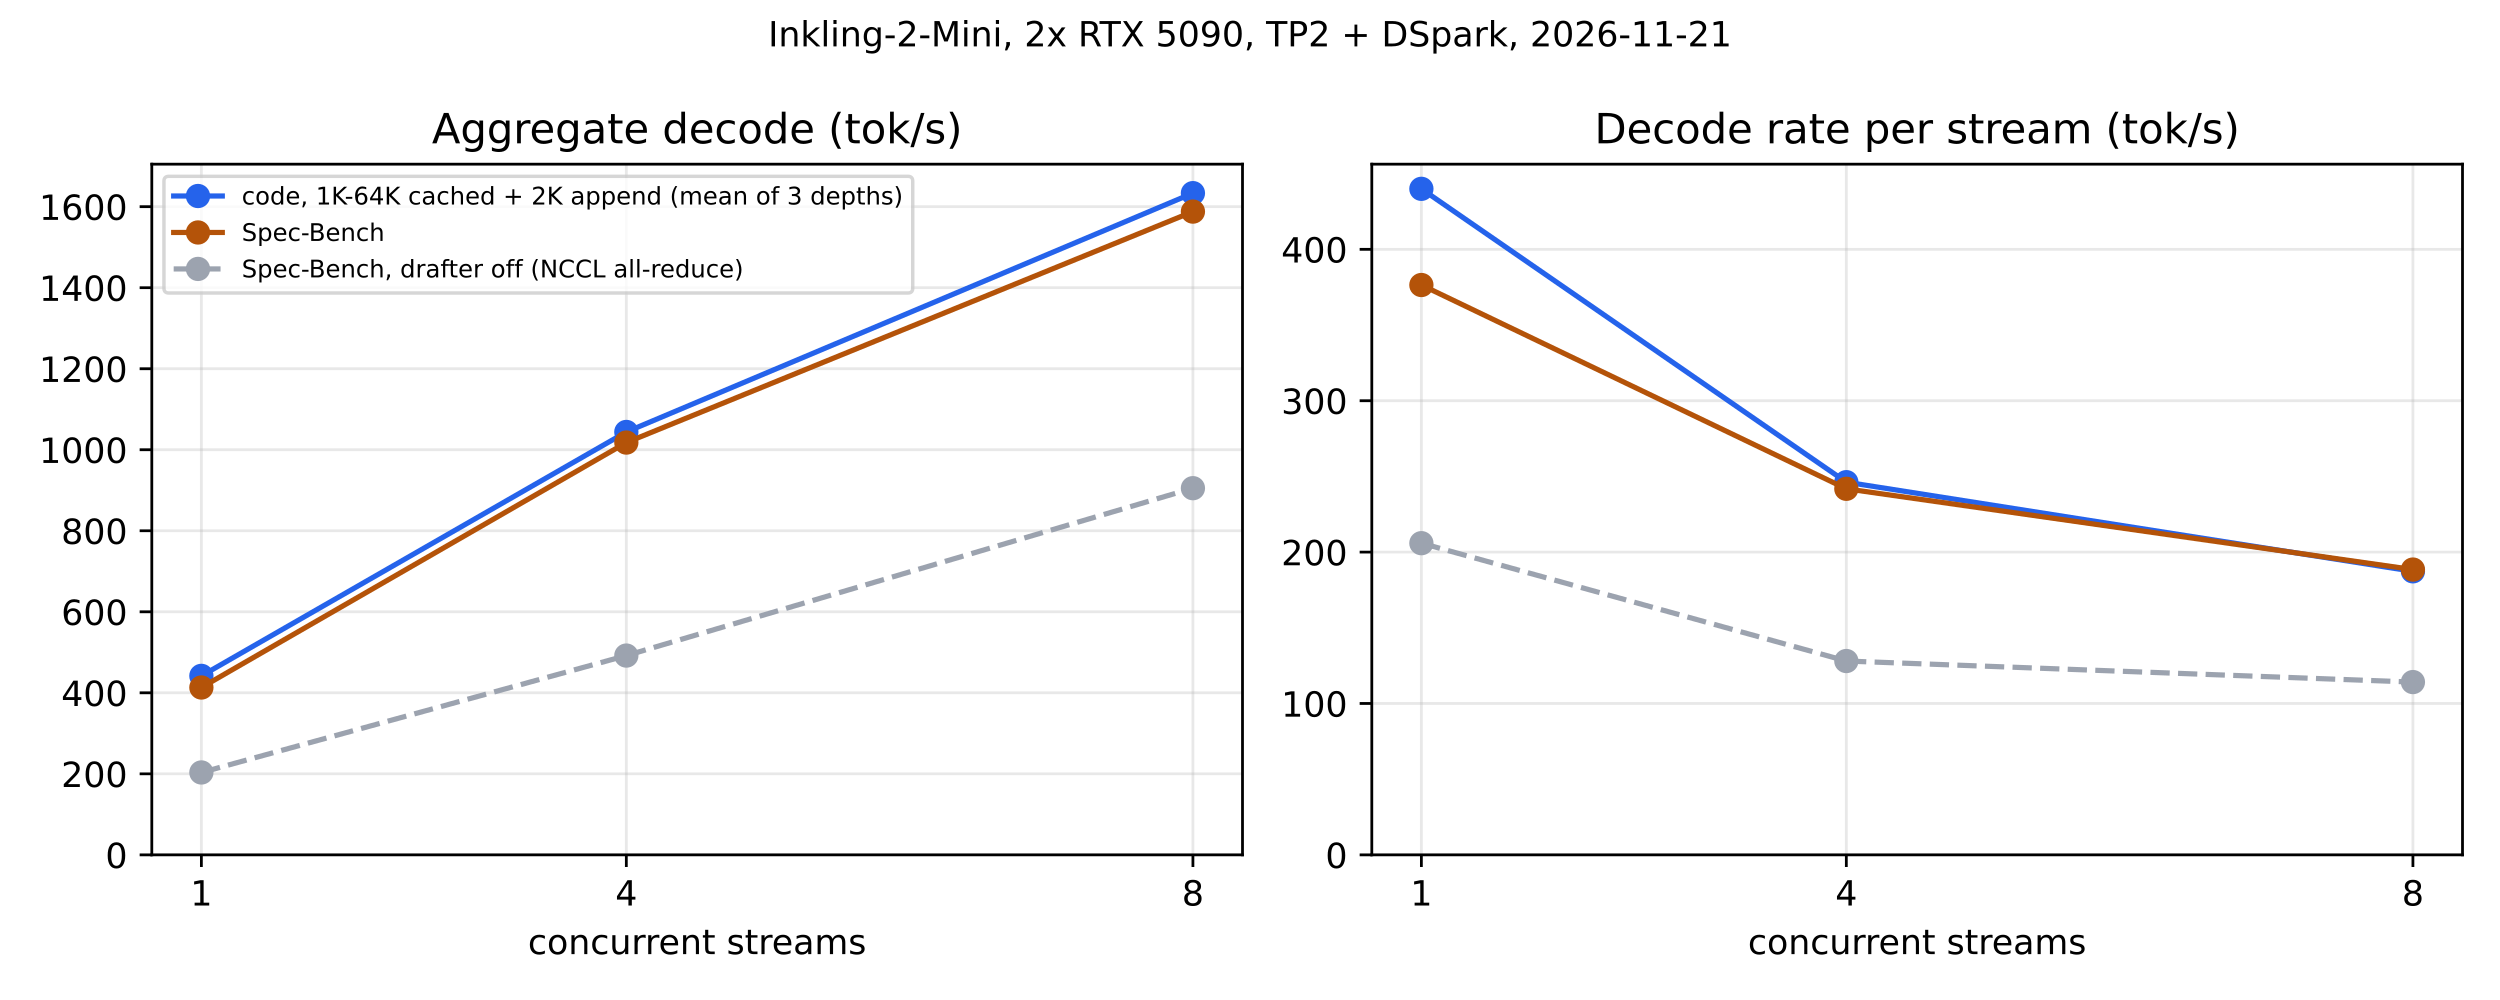
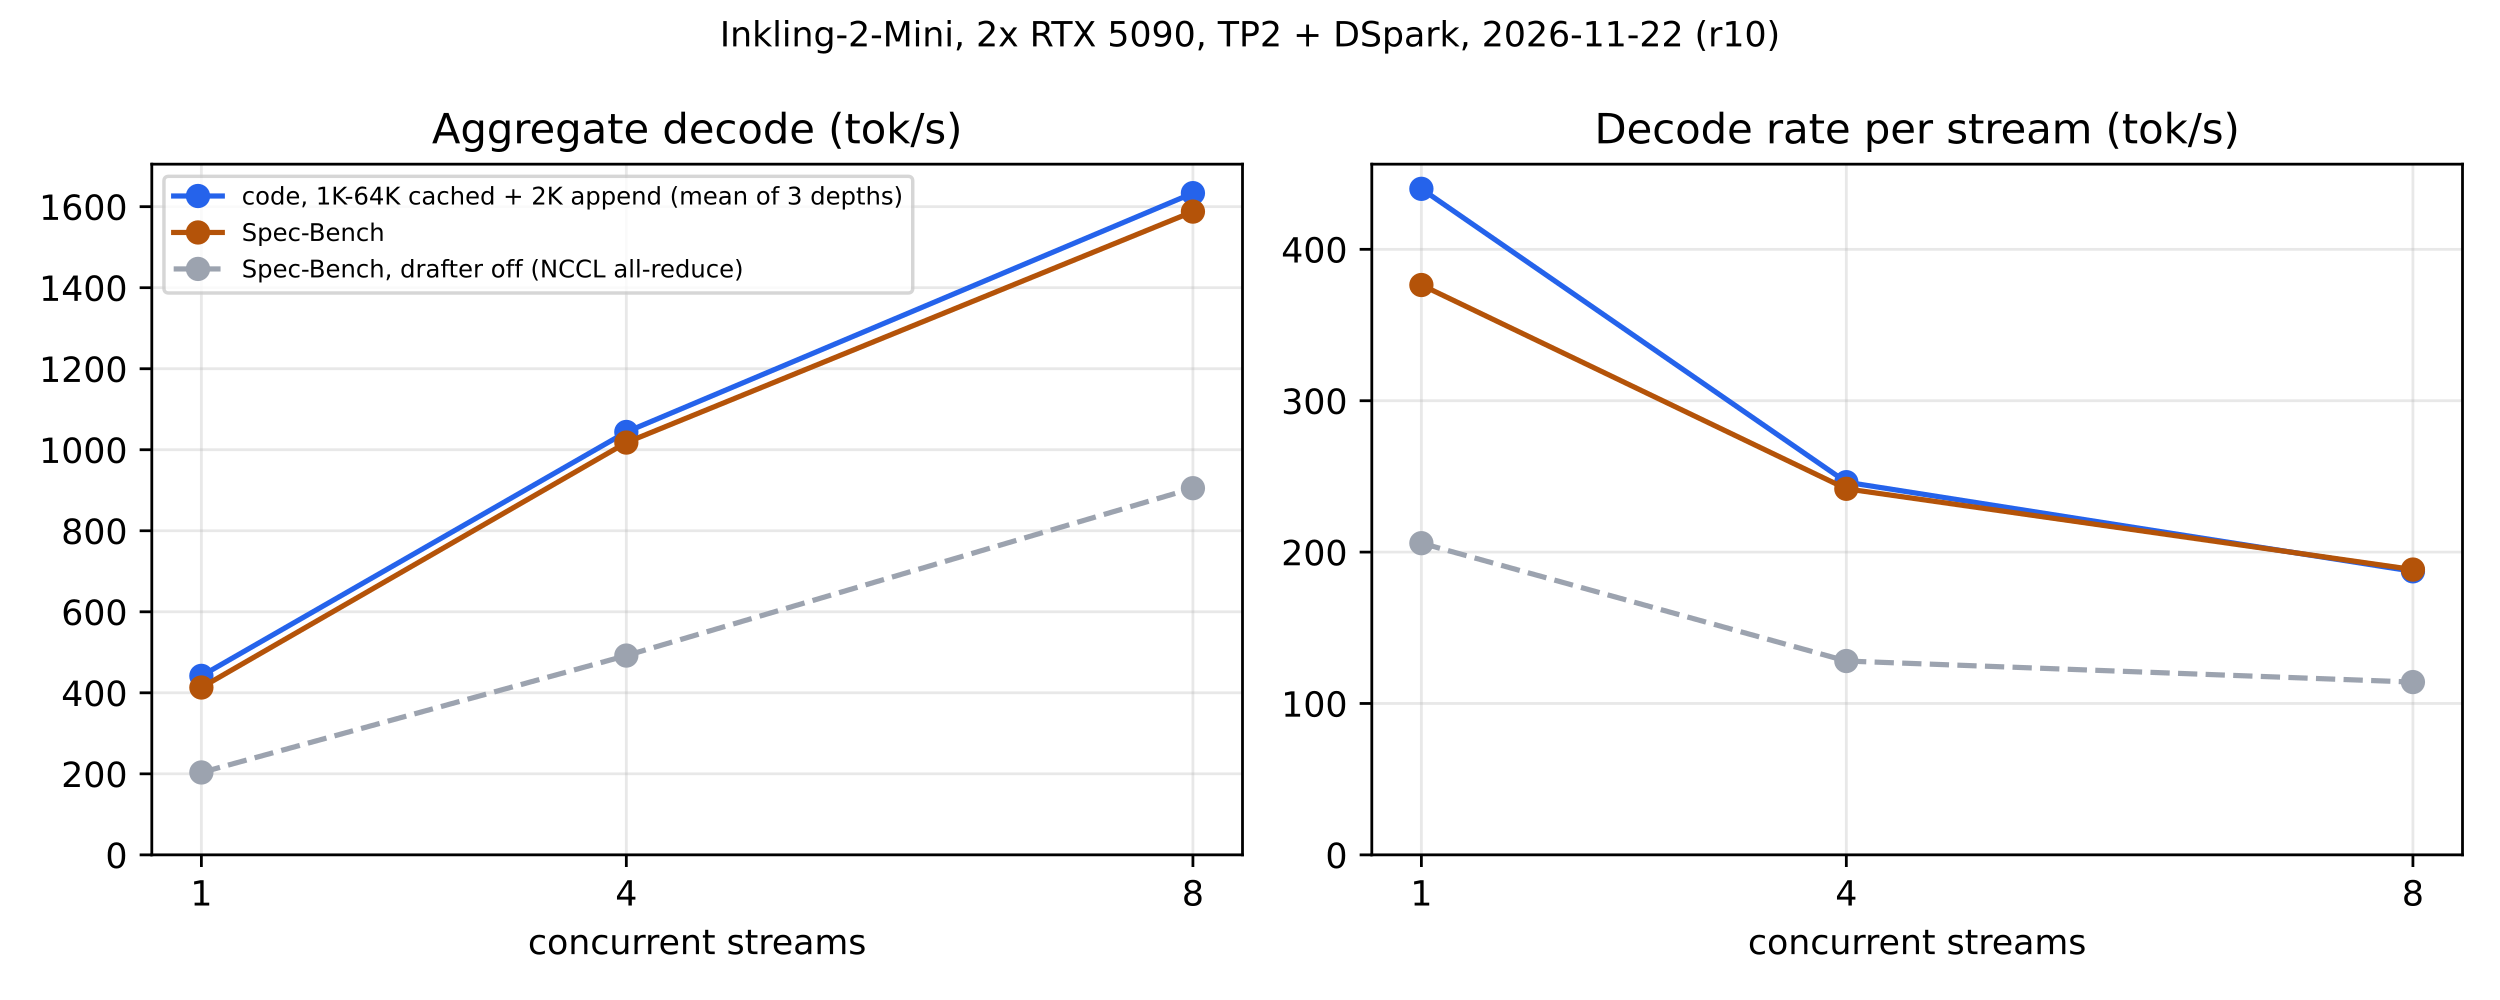
<svg xmlns="http://www.w3.org/2000/svg" xmlns:xlink="http://www.w3.org/1999/xlink" width="720pt" height="288pt" viewBox="0 0 720 288" version="1.1">
  <defs>
    <style type="text/css">*{stroke-linejoin: round; stroke-linecap: butt}</style>
  </defs>
  <g id="figure_1">
    <g id="patch_1">
      <path d="M 0 288  L 720 288  L 720 0  L 0 0  z " style="fill: #ffffff" />
    </g>
    <g id="axes_1">
      <g id="patch_2">
        <path d="M 43.72 246.2  L 357.84 246.2  L 357.84 47.282  L 43.72 47.282  z " style="fill: #ffffff" />
      </g>
      <g id="matplotlib.axis_1">
        <g id="xtick_1">
          <g id="line2d_1">
            <path d="M 57.998 246.2  L 57.998 47.282  " clip-path="url(#pc750942240)" style="fill: none; stroke: #b0b0b0; stroke-opacity: 0.3; stroke-width: 0.8; stroke-linecap: square" />
          </g>
          <g id="line2d_2">
            <defs>
              <path id="m8ae84a6c62" d="M 0 0  L 0 3.5  " style="stroke: #000000; stroke-width: 0.8" />
            </defs>
            <g>
              <use xlink:href="#m8ae84a6c62" x="57.998" y="246.2" style="stroke: #000000; stroke-width: 0.8" />
            </g>
          </g>
          <g id="text_1">
            <text style="font-size: 10px; font-family: 'DejaVu Sans', 'Bitstream Vera Sans', 'Computer Modern Sans Serif', 'Lucida Grande', 'Verdana', 'Geneva', 'Lucid', 'Arial', 'Helvetica', 'Avant Garde', sans-serif; text-anchor: middle" x="57.998" y="260.798" transform="rotate(-0 57.99818 260.7977)">1</text>
          </g>
        </g>
        <g id="xtick_2">
          <g id="line2d_3">
            <path d="M 180.383 246.2  L 180.383 47.282  " clip-path="url(#pc750942240)" style="fill: none; stroke: #b0b0b0; stroke-opacity: 0.3; stroke-width: 0.8; stroke-linecap: square" />
          </g>
          <g id="line2d_4">
            <g>
              <use xlink:href="#m8ae84a6c62" x="180.383" y="246.2" style="stroke: #000000; stroke-width: 0.8" />
            </g>
          </g>
          <g id="text_2">
            <text style="font-size: 10px; font-family: 'DejaVu Sans', 'Bitstream Vera Sans', 'Computer Modern Sans Serif', 'Lucida Grande', 'Verdana', 'Geneva', 'Lucid', 'Arial', 'Helvetica', 'Avant Garde', sans-serif; text-anchor: middle" x="180.383" y="260.798" transform="rotate(-0 180.3826 260.7977)">4</text>
          </g>
        </g>
        <g id="xtick_3">
          <g id="line2d_5">
            <path d="M 343.562 246.2  L 343.562 47.282  " clip-path="url(#pc750942240)" style="fill: none; stroke: #b0b0b0; stroke-opacity: 0.3; stroke-width: 0.8; stroke-linecap: square" />
          </g>
          <g id="line2d_6">
            <g>
              <use xlink:href="#m8ae84a6c62" x="343.562" y="246.2" style="stroke: #000000; stroke-width: 0.8" />
            </g>
          </g>
          <g id="text_3">
            <text style="font-size: 10px; font-family: 'DejaVu Sans', 'Bitstream Vera Sans', 'Computer Modern Sans Serif', 'Lucida Grande', 'Verdana', 'Geneva', 'Lucid', 'Arial', 'Helvetica', 'Avant Garde', sans-serif; text-anchor: middle" x="343.562" y="260.798" transform="rotate(-0 343.5618 260.7977)">8</text>
          </g>
        </g>
        <g id="text_4">
          <text style="font-size: 10px; font-family: 'DejaVu Sans', 'Bitstream Vera Sans', 'Computer Modern Sans Serif', 'Lucida Grande', 'Verdana', 'Geneva', 'Lucid', 'Arial', 'Helvetica', 'Avant Garde', sans-serif; text-anchor: middle" x="200.78" y="274.798" transform="rotate(-0 200.78 274.7977)">concurrent streams</text>
        </g>
      </g>
      <g id="matplotlib.axis_2">
        <g id="ytick_1">
          <g id="line2d_7">
            <path d="M 43.72 246.2  L 357.84 246.2  " clip-path="url(#pc750942240)" style="fill: none; stroke: #b0b0b0; stroke-opacity: 0.3; stroke-width: 0.8; stroke-linecap: square" />
          </g>
          <g id="line2d_8">
            <defs>
              <path id="m08a8c9f568" d="M 0 0  L -3.5 0  " style="stroke: #000000; stroke-width: 0.8" />
            </defs>
            <g>
              <use xlink:href="#m08a8c9f568" x="43.72" y="246.2" style="stroke: #000000; stroke-width: 0.8" />
            </g>
          </g>
          <g id="text_5">
            <text style="font-size: 10px; font-family: 'DejaVu Sans', 'Bitstream Vera Sans', 'Computer Modern Sans Serif', 'Lucida Grande', 'Verdana', 'Geneva', 'Lucid', 'Arial', 'Helvetica', 'Avant Garde', sans-serif; text-anchor: end" x="36.72" y="249.999" transform="rotate(-0 36.72 249.9988)">0</text>
          </g>
        </g>
        <g id="ytick_2">
          <g id="line2d_9">
            <path d="M 43.72 222.865  L 357.84 222.865  " clip-path="url(#pc750942240)" style="fill: none; stroke: #b0b0b0; stroke-opacity: 0.3; stroke-width: 0.8; stroke-linecap: square" />
          </g>
          <g id="line2d_10">
            <g>
              <use xlink:href="#m08a8c9f568" x="43.72" y="222.865" style="stroke: #000000; stroke-width: 0.8" />
            </g>
          </g>
          <g id="text_6">
            <text style="font-size: 10px; font-family: 'DejaVu Sans', 'Bitstream Vera Sans', 'Computer Modern Sans Serif', 'Lucida Grande', 'Verdana', 'Geneva', 'Lucid', 'Arial', 'Helvetica', 'Avant Garde', sans-serif; text-anchor: end" x="36.72" y="226.664" transform="rotate(-0 36.72 226.664)">200</text>
          </g>
        </g>
        <g id="ytick_3">
          <g id="line2d_11">
            <path d="M 43.72 199.53  L 357.84 199.53  " clip-path="url(#pc750942240)" style="fill: none; stroke: #b0b0b0; stroke-opacity: 0.3; stroke-width: 0.8; stroke-linecap: square" />
          </g>
          <g id="line2d_12">
            <g>
              <use xlink:href="#m08a8c9f568" x="43.72" y="199.53" style="stroke: #000000; stroke-width: 0.8" />
            </g>
          </g>
          <g id="text_7">
            <text style="font-size: 10px; font-family: 'DejaVu Sans', 'Bitstream Vera Sans', 'Computer Modern Sans Serif', 'Lucida Grande', 'Verdana', 'Geneva', 'Lucid', 'Arial', 'Helvetica', 'Avant Garde', sans-serif; text-anchor: end" x="36.72" y="203.329" transform="rotate(-0 36.72 203.3292)">400</text>
          </g>
        </g>
        <g id="ytick_4">
          <g id="line2d_13">
            <path d="M 43.72 176.196  L 357.84 176.196  " clip-path="url(#pc750942240)" style="fill: none; stroke: #b0b0b0; stroke-opacity: 0.3; stroke-width: 0.8; stroke-linecap: square" />
          </g>
          <g id="line2d_14">
            <g>
              <use xlink:href="#m08a8c9f568" x="43.72" y="176.196" style="stroke: #000000; stroke-width: 0.8" />
            </g>
          </g>
          <g id="text_8">
            <text style="font-size: 10px; font-family: 'DejaVu Sans', 'Bitstream Vera Sans', 'Computer Modern Sans Serif', 'Lucida Grande', 'Verdana', 'Geneva', 'Lucid', 'Arial', 'Helvetica', 'Avant Garde', sans-serif; text-anchor: end" x="36.72" y="179.994" transform="rotate(-0 36.72 179.9944)">600</text>
          </g>
        </g>
        <g id="ytick_5">
          <g id="line2d_15">
            <path d="M 43.72 152.861  L 357.84 152.861  " clip-path="url(#pc750942240)" style="fill: none; stroke: #b0b0b0; stroke-opacity: 0.3; stroke-width: 0.8; stroke-linecap: square" />
          </g>
          <g id="line2d_16">
            <g>
              <use xlink:href="#m08a8c9f568" x="43.72" y="152.861" style="stroke: #000000; stroke-width: 0.8" />
            </g>
          </g>
          <g id="text_9">
            <text style="font-size: 10px; font-family: 'DejaVu Sans', 'Bitstream Vera Sans', 'Computer Modern Sans Serif', 'Lucida Grande', 'Verdana', 'Geneva', 'Lucid', 'Arial', 'Helvetica', 'Avant Garde', sans-serif; text-anchor: end" x="36.72" y="156.66" transform="rotate(-0 36.72 156.6596)">800</text>
          </g>
        </g>
        <g id="ytick_6">
          <g id="line2d_17">
            <path d="M 43.72 129.526  L 357.84 129.526  " clip-path="url(#pc750942240)" style="fill: none; stroke: #b0b0b0; stroke-opacity: 0.3; stroke-width: 0.8; stroke-linecap: square" />
          </g>
          <g id="line2d_18">
            <g>
              <use xlink:href="#m08a8c9f568" x="43.72" y="129.526" style="stroke: #000000; stroke-width: 0.8" />
            </g>
          </g>
          <g id="text_10">
            <text style="font-size: 10px; font-family: 'DejaVu Sans', 'Bitstream Vera Sans', 'Computer Modern Sans Serif', 'Lucida Grande', 'Verdana', 'Geneva', 'Lucid', 'Arial', 'Helvetica', 'Avant Garde', sans-serif; text-anchor: end" x="36.72" y="133.325" transform="rotate(-0 36.72 133.3248)">1000</text>
          </g>
        </g>
        <g id="ytick_7">
          <g id="line2d_19">
            <path d="M 43.72 106.191  L 357.84 106.191  " clip-path="url(#pc750942240)" style="fill: none; stroke: #b0b0b0; stroke-opacity: 0.3; stroke-width: 0.8; stroke-linecap: square" />
          </g>
          <g id="line2d_20">
            <g>
              <use xlink:href="#m08a8c9f568" x="43.72" y="106.191" style="stroke: #000000; stroke-width: 0.8" />
            </g>
          </g>
          <g id="text_11">
            <text style="font-size: 10px; font-family: 'DejaVu Sans', 'Bitstream Vera Sans', 'Computer Modern Sans Serif', 'Lucida Grande', 'Verdana', 'Geneva', 'Lucid', 'Arial', 'Helvetica', 'Avant Garde', sans-serif; text-anchor: end" x="36.72" y="109.99" transform="rotate(-0 36.72 109.9899)">1200</text>
          </g>
        </g>
        <g id="ytick_8">
          <g id="line2d_21">
            <path d="M 43.72 82.856  L 357.84 82.856  " clip-path="url(#pc750942240)" style="fill: none; stroke: #b0b0b0; stroke-opacity: 0.3; stroke-width: 0.8; stroke-linecap: square" />
          </g>
          <g id="line2d_22">
            <g>
              <use xlink:href="#m08a8c9f568" x="43.72" y="82.856" style="stroke: #000000; stroke-width: 0.8" />
            </g>
          </g>
          <g id="text_12">
            <text style="font-size: 10px; font-family: 'DejaVu Sans', 'Bitstream Vera Sans', 'Computer Modern Sans Serif', 'Lucida Grande', 'Verdana', 'Geneva', 'Lucid', 'Arial', 'Helvetica', 'Avant Garde', sans-serif; text-anchor: end" x="36.72" y="86.655" transform="rotate(-0 36.72 86.65514)">1400</text>
          </g>
        </g>
        <g id="ytick_9">
          <g id="line2d_23">
            <path d="M 43.72 59.521  L 357.84 59.521  " clip-path="url(#pc750942240)" style="fill: none; stroke: #b0b0b0; stroke-opacity: 0.3; stroke-width: 0.8; stroke-linecap: square" />
          </g>
          <g id="line2d_24">
            <g>
              <use xlink:href="#m08a8c9f568" x="43.72" y="59.521" style="stroke: #000000; stroke-width: 0.8" />
            </g>
          </g>
          <g id="text_13">
            <text style="font-size: 10px; font-family: 'DejaVu Sans', 'Bitstream Vera Sans', 'Computer Modern Sans Serif', 'Lucida Grande', 'Verdana', 'Geneva', 'Lucid', 'Arial', 'Helvetica', 'Avant Garde', sans-serif; text-anchor: end" x="36.72" y="63.32" transform="rotate(-0 36.72 63.32032)">1600</text>
          </g>
        </g>
      </g>
      <g id="line2d_25">
        <path d="M 57.998 194.653  L 180.383 124.404  L 343.562 55.625  " clip-path="url(#pc750942240)" style="fill: none; stroke: #2563eb; stroke-width: 1.5; stroke-linecap: square" />
        <defs>
          <path id="ma4bef26cf2" d="M 0 3  C 0.796 3 1.559 2.684 2.121 2.121  C 2.684 1.559 3 0.796 3 0  C 3 -0.796 2.684 -1.559 2.121 -2.121  C 1.559 -2.684 0.796 -3 0 -3  C -0.796 -3 -1.559 -2.684 -2.121 -2.121  C -2.684 -1.559 -3 -0.796 -3 0  C -3 0.796 -2.684 1.559 -2.121 2.121  C -1.559 2.684 -0.796 3 0 3  z " style="stroke: #2563eb" />
        </defs>
        <g clip-path="url(#pc750942240)">
          <use xlink:href="#ma4bef26cf2" x="57.998" y="194.653" style="fill: #2563eb; stroke: #2563eb" />
          <use xlink:href="#ma4bef26cf2" x="180.383" y="124.404" style="fill: #2563eb; stroke: #2563eb" />
          <use xlink:href="#ma4bef26cf2" x="343.562" y="55.625" style="fill: #2563eb; stroke: #2563eb" />
        </g>
      </g>
      <g id="line2d_26">
        <path d="M 57.998 198.001  L 180.383 127.458  L 343.562 60.94  " clip-path="url(#pc750942240)" style="fill: none; stroke: #b45309; stroke-width: 1.5; stroke-linecap: square" />
        <defs>
          <path id="m7443f6a566" d="M 0 3  C 0.796 3 1.559 2.684 2.121 2.121  C 2.684 1.559 3 0.796 3 0  C 3 -0.796 2.684 -1.559 2.121 -2.121  C 1.559 -2.684 0.796 -3 0 -3  C -0.796 -3 -1.559 -2.684 -2.121 -2.121  C -2.684 -1.559 -3 -0.796 -3 0  C -3 0.796 -2.684 1.559 -2.121 2.121  C -1.559 2.684 -0.796 3 0 3  z " style="stroke: #b45309" />
        </defs>
        <g clip-path="url(#pc750942240)">
          <use xlink:href="#m7443f6a566" x="57.998" y="198.001" style="fill: #b45309; stroke: #b45309" />
          <use xlink:href="#m7443f6a566" x="180.383" y="127.458" style="fill: #b45309; stroke: #b45309" />
          <use xlink:href="#m7443f6a566" x="343.562" y="60.94" style="fill: #b45309; stroke: #b45309" />
        </g>
      </g>
      <g id="line2d_27">
        <path d="M 57.998 222.469  L 180.383 188.803  L 343.562 140.597  " clip-path="url(#pc750942240)" style="fill: none; stroke-dasharray: 5.55,2.4; stroke-dashoffset: 0; stroke: #9ca3af; stroke-width: 1.5" />
        <defs>
          <path id="mf953f66db9" d="M 0 3  C 0.796 3 1.559 2.684 2.121 2.121  C 2.684 1.559 3 0.796 3 0  C 3 -0.796 2.684 -1.559 2.121 -2.121  C 1.559 -2.684 0.796 -3 0 -3  C -0.796 -3 -1.559 -2.684 -2.121 -2.121  C -2.684 -1.559 -3 -0.796 -3 0  C -3 0.796 -2.684 1.559 -2.121 2.121  C -1.559 2.684 -0.796 3 0 3  z " style="stroke: #9ca3af" />
        </defs>
        <g clip-path="url(#pc750942240)">
          <use xlink:href="#mf953f66db9" x="57.998" y="222.469" style="fill: #9ca3af; stroke: #9ca3af" />
          <use xlink:href="#mf953f66db9" x="180.383" y="188.803" style="fill: #9ca3af; stroke: #9ca3af" />
          <use xlink:href="#mf953f66db9" x="343.562" y="140.597" style="fill: #9ca3af; stroke: #9ca3af" />
        </g>
      </g>
      <g id="patch_3">
        <path d="M 43.72 246.2  L 43.72 47.282  " style="fill: none; stroke: #000000; stroke-width: 0.8; stroke-linejoin: miter; stroke-linecap: square" />
      </g>
      <g id="patch_4">
        <path d="M 357.84 246.2  L 357.84 47.282  " style="fill: none; stroke: #000000; stroke-width: 0.8; stroke-linejoin: miter; stroke-linecap: square" />
      </g>
      <g id="patch_5">
        <path d="M 43.72 246.2  L 357.84 246.2  " style="fill: none; stroke: #000000; stroke-width: 0.8; stroke-linejoin: miter; stroke-linecap: square" />
      </g>
      <g id="patch_6">
        <path d="M 43.72 47.282  L 357.84 47.282  " style="fill: none; stroke: #000000; stroke-width: 0.8; stroke-linejoin: miter; stroke-linecap: square" />
      </g>
      <g id="text_14">
        <text style="font-size: 12px; font-family: 'DejaVu Sans', 'Bitstream Vera Sans', 'Computer Modern Sans Serif', 'Lucida Grande', 'Verdana', 'Geneva', 'Lucid', 'Arial', 'Helvetica', 'Avant Garde', sans-serif; text-anchor: middle" x="200.78" y="41.282" transform="rotate(-0 200.78 41.28234)">Aggregate decode (tok/s)</text>
      </g>
      <g id="legend_1">
        <g id="patch_7">
          <path d="M 48.62 84.384  L 261.469 84.384  Q 262.869 84.384 262.869 82.984  L 262.869 52.182  Q 262.869 50.782 261.469 50.782  L 48.62 50.782  Q 47.22 50.782 47.22 52.182  L 47.22 82.984  Q 47.22 84.384 48.62 84.384  z " style="fill: #ffffff; opacity: 0.8; stroke: #cccccc; stroke-linejoin: miter" />
        </g>
        <g id="line2d_28">
          <path d="M 50.02 56.451  L 57.02 56.451  L 64.02 56.451  " style="fill: none; stroke: #2563eb; stroke-width: 1.5; stroke-linecap: square" />
          <g>
            <use xlink:href="#ma4bef26cf2" x="57.02" y="56.451" style="fill: #2563eb; stroke: #2563eb" />
          </g>
        </g>
        <g id="text_15">
          <text style="font-size: 7px; font-family: 'DejaVu Sans', 'Bitstream Vera Sans', 'Computer Modern Sans Serif', 'Lucida Grande', 'Verdana', 'Geneva', 'Lucid', 'Arial', 'Helvetica', 'Avant Garde', sans-serif; text-anchor: start" x="69.62" y="58.901" transform="rotate(-0 69.62 58.90125)">code, 1K-64K cached + 2K append (mean of 3 depths)</text>
        </g>
        <g id="line2d_29">
          <path d="M 50.02 66.952  L 57.02 66.952  L 64.02 66.952  " style="fill: none; stroke: #b45309; stroke-width: 1.5; stroke-linecap: square" />
          <g>
            <use xlink:href="#m7443f6a566" x="57.02" y="66.952" style="fill: #b45309; stroke: #b45309" />
          </g>
        </g>
        <g id="text_16">
          <text style="font-size: 7px; font-family: 'DejaVu Sans', 'Bitstream Vera Sans', 'Computer Modern Sans Serif', 'Lucida Grande', 'Verdana', 'Geneva', 'Lucid', 'Arial', 'Helvetica', 'Avant Garde', sans-serif; text-anchor: start" x="69.62" y="69.402" transform="rotate(-0 69.62 69.4018)">Spec-Bench</text>
        </g>
        <g id="line2d_30">
          <path d="M 50.02 77.452  L 57.02 77.452  L 64.02 77.452  " style="fill: none; stroke-dasharray: 5.55,2.4; stroke-dashoffset: 0; stroke: #9ca3af; stroke-width: 1.5" />
          <g>
            <use xlink:href="#mf953f66db9" x="57.02" y="77.452" style="fill: #9ca3af; stroke: #9ca3af" />
          </g>
        </g>
        <g id="text_17">
          <text style="font-size: 7px; font-family: 'DejaVu Sans', 'Bitstream Vera Sans', 'Computer Modern Sans Serif', 'Lucida Grande', 'Verdana', 'Geneva', 'Lucid', 'Arial', 'Helvetica', 'Avant Garde', sans-serif; text-anchor: start" x="69.62" y="79.902" transform="rotate(-0 69.62 79.90234)">Spec-Bench, drafter off (NCCL all-reduce)</text>
        </g>
      </g>
    </g>
    <g id="axes_2">
      <g id="patch_8">
        <path d="M 395.08 246.2  L 709.2 246.2  L 709.2 47.282  L 395.08 47.282  z " style="fill: #ffffff" />
      </g>
      <g id="matplotlib.axis_3">
        <g id="xtick_4">
          <g id="line2d_31">
            <path d="M 409.358 246.2  L 409.358 47.282  " clip-path="url(#pbf9a9c7f94)" style="fill: none; stroke: #b0b0b0; stroke-opacity: 0.3; stroke-width: 0.8; stroke-linecap: square" />
          </g>
          <g id="line2d_32">
            <g>
              <use xlink:href="#m8ae84a6c62" x="409.358" y="246.2" style="stroke: #000000; stroke-width: 0.8" />
            </g>
          </g>
          <g id="text_18">
            <text style="font-size: 10px; font-family: 'DejaVu Sans', 'Bitstream Vera Sans', 'Computer Modern Sans Serif', 'Lucida Grande', 'Verdana', 'Geneva', 'Lucid', 'Arial', 'Helvetica', 'Avant Garde', sans-serif; text-anchor: middle" x="409.358" y="260.798" transform="rotate(-0 409.3582 260.7977)">1</text>
          </g>
        </g>
        <g id="xtick_5">
          <g id="line2d_33">
            <path d="M 531.743 246.2  L 531.743 47.282  " clip-path="url(#pbf9a9c7f94)" style="fill: none; stroke: #b0b0b0; stroke-opacity: 0.3; stroke-width: 0.8; stroke-linecap: square" />
          </g>
          <g id="line2d_34">
            <g>
              <use xlink:href="#m8ae84a6c62" x="531.743" y="246.2" style="stroke: #000000; stroke-width: 0.8" />
            </g>
          </g>
          <g id="text_19">
            <text style="font-size: 10px; font-family: 'DejaVu Sans', 'Bitstream Vera Sans', 'Computer Modern Sans Serif', 'Lucida Grande', 'Verdana', 'Geneva', 'Lucid', 'Arial', 'Helvetica', 'Avant Garde', sans-serif; text-anchor: middle" x="531.743" y="260.798" transform="rotate(-0 531.7426 260.7977)">4</text>
          </g>
        </g>
        <g id="xtick_6">
          <g id="line2d_35">
            <path d="M 694.922 246.2  L 694.922 47.282  " clip-path="url(#pbf9a9c7f94)" style="fill: none; stroke: #b0b0b0; stroke-opacity: 0.3; stroke-width: 0.8; stroke-linecap: square" />
          </g>
          <g id="line2d_36">
            <g>
              <use xlink:href="#m8ae84a6c62" x="694.922" y="246.2" style="stroke: #000000; stroke-width: 0.8" />
            </g>
          </g>
          <g id="text_20">
            <text style="font-size: 10px; font-family: 'DejaVu Sans', 'Bitstream Vera Sans', 'Computer Modern Sans Serif', 'Lucida Grande', 'Verdana', 'Geneva', 'Lucid', 'Arial', 'Helvetica', 'Avant Garde', sans-serif; text-anchor: middle" x="694.922" y="260.798" transform="rotate(-0 694.9218 260.7977)">8</text>
          </g>
        </g>
        <g id="text_21">
          <text style="font-size: 10px; font-family: 'DejaVu Sans', 'Bitstream Vera Sans', 'Computer Modern Sans Serif', 'Lucida Grande', 'Verdana', 'Geneva', 'Lucid', 'Arial', 'Helvetica', 'Avant Garde', sans-serif; text-anchor: middle" x="552.14" y="274.798" transform="rotate(-0 552.14 274.7977)">concurrent streams</text>
        </g>
      </g>
      <g id="matplotlib.axis_4">
        <g id="ytick_10">
          <g id="line2d_37">
            <path d="M 395.08 246.2  L 709.2 246.2  " clip-path="url(#pbf9a9c7f94)" style="fill: none; stroke: #b0b0b0; stroke-opacity: 0.3; stroke-width: 0.8; stroke-linecap: square" />
          </g>
          <g id="line2d_38">
            <g>
              <use xlink:href="#m08a8c9f568" x="395.08" y="246.2" style="stroke: #000000; stroke-width: 0.8" />
            </g>
          </g>
          <g id="text_22">
            <text style="font-size: 10px; font-family: 'DejaVu Sans', 'Bitstream Vera Sans', 'Computer Modern Sans Serif', 'Lucida Grande', 'Verdana', 'Geneva', 'Lucid', 'Arial', 'Helvetica', 'Avant Garde', sans-serif; text-anchor: end" x="388.08" y="249.999" transform="rotate(-0 388.08 249.9988)">0</text>
          </g>
        </g>
        <g id="ytick_11">
          <g id="line2d_39">
            <path d="M 395.08 202.602  L 709.2 202.602  " clip-path="url(#pbf9a9c7f94)" style="fill: none; stroke: #b0b0b0; stroke-opacity: 0.3; stroke-width: 0.8; stroke-linecap: square" />
          </g>
          <g id="line2d_40">
            <g>
              <use xlink:href="#m08a8c9f568" x="395.08" y="202.602" style="stroke: #000000; stroke-width: 0.8" />
            </g>
          </g>
          <g id="text_23">
            <text style="font-size: 10px; font-family: 'DejaVu Sans', 'Bitstream Vera Sans', 'Computer Modern Sans Serif', 'Lucida Grande', 'Verdana', 'Geneva', 'Lucid', 'Arial', 'Helvetica', 'Avant Garde', sans-serif; text-anchor: end" x="388.08" y="206.401" transform="rotate(-0 388.08 206.4012)">100</text>
          </g>
        </g>
        <g id="ytick_12">
          <g id="line2d_41">
            <path d="M 395.08 159.005  L 709.2 159.005  " clip-path="url(#pbf9a9c7f94)" style="fill: none; stroke: #b0b0b0; stroke-opacity: 0.3; stroke-width: 0.8; stroke-linecap: square" />
          </g>
          <g id="line2d_42">
            <g>
              <use xlink:href="#m08a8c9f568" x="395.08" y="159.005" style="stroke: #000000; stroke-width: 0.8" />
            </g>
          </g>
          <g id="text_24">
            <text style="font-size: 10px; font-family: 'DejaVu Sans', 'Bitstream Vera Sans', 'Computer Modern Sans Serif', 'Lucida Grande', 'Verdana', 'Geneva', 'Lucid', 'Arial', 'Helvetica', 'Avant Garde', sans-serif; text-anchor: end" x="388.08" y="162.804" transform="rotate(-0 388.08 162.8036)">200</text>
          </g>
        </g>
        <g id="ytick_13">
          <g id="line2d_43">
            <path d="M 395.08 115.407  L 709.2 115.407  " clip-path="url(#pbf9a9c7f94)" style="fill: none; stroke: #b0b0b0; stroke-opacity: 0.3; stroke-width: 0.8; stroke-linecap: square" />
          </g>
          <g id="line2d_44">
            <g>
              <use xlink:href="#m08a8c9f568" x="395.08" y="115.407" style="stroke: #000000; stroke-width: 0.8" />
            </g>
          </g>
          <g id="text_25">
            <text style="font-size: 10px; font-family: 'DejaVu Sans', 'Bitstream Vera Sans', 'Computer Modern Sans Serif', 'Lucida Grande', 'Verdana', 'Geneva', 'Lucid', 'Arial', 'Helvetica', 'Avant Garde', sans-serif; text-anchor: end" x="388.08" y="119.206" transform="rotate(-0 388.08 119.2059)">300</text>
          </g>
        </g>
        <g id="ytick_14">
          <g id="line2d_45">
            <path d="M 395.08 71.809  L 709.2 71.809  " clip-path="url(#pbf9a9c7f94)" style="fill: none; stroke: #b0b0b0; stroke-opacity: 0.3; stroke-width: 0.8; stroke-linecap: square" />
          </g>
          <g id="line2d_46">
            <g>
              <use xlink:href="#m08a8c9f568" x="395.08" y="71.809" style="stroke: #000000; stroke-width: 0.8" />
            </g>
          </g>
          <g id="text_26">
            <text style="font-size: 10px; font-family: 'DejaVu Sans', 'Bitstream Vera Sans', 'Computer Modern Sans Serif', 'Lucida Grande', 'Verdana', 'Geneva', 'Lucid', 'Arial', 'Helvetica', 'Avant Garde', sans-serif; text-anchor: end" x="388.08" y="75.608" transform="rotate(-0 388.08 75.60828)">400</text>
          </g>
        </g>
      </g>
      <g id="line2d_47">
        <path d="M 409.358 54.385  L 531.743 138.863  L 694.922 164.542  " clip-path="url(#pbf9a9c7f94)" style="fill: none; stroke: #2563eb; stroke-width: 1.5; stroke-linecap: square" />
        <g clip-path="url(#pbf9a9c7f94)">
          <use xlink:href="#ma4bef26cf2" x="409.358" y="54.385" style="fill: #2563eb; stroke: #2563eb" />
          <use xlink:href="#ma4bef26cf2" x="531.743" y="138.863" style="fill: #2563eb; stroke: #2563eb" />
          <use xlink:href="#ma4bef26cf2" x="694.922" y="164.542" style="fill: #2563eb; stroke: #2563eb" />
        </g>
      </g>
      <g id="line2d_48">
        <path d="M 409.358 82.084  L 531.743 140.777  L 694.922 164.036  " clip-path="url(#pbf9a9c7f94)" style="fill: none; stroke: #b45309; stroke-width: 1.5; stroke-linecap: square" />
        <g clip-path="url(#pbf9a9c7f94)">
          <use xlink:href="#m7443f6a566" x="409.358" y="82.084" style="fill: #b45309; stroke: #b45309" />
          <use xlink:href="#m7443f6a566" x="531.743" y="140.777" style="fill: #b45309; stroke: #b45309" />
          <use xlink:href="#m7443f6a566" x="694.922" y="164.036" style="fill: #b45309; stroke: #b45309" />
        </g>
      </g>
      <g id="line2d_49">
        <path d="M 409.358 156.437  L 531.743 190.376  L 694.922 196.437  " clip-path="url(#pbf9a9c7f94)" style="fill: none; stroke-dasharray: 5.55,2.4; stroke-dashoffset: 0; stroke: #9ca3af; stroke-width: 1.5" />
        <g clip-path="url(#pbf9a9c7f94)">
          <use xlink:href="#mf953f66db9" x="409.358" y="156.437" style="fill: #9ca3af; stroke: #9ca3af" />
          <use xlink:href="#mf953f66db9" x="531.743" y="190.376" style="fill: #9ca3af; stroke: #9ca3af" />
          <use xlink:href="#mf953f66db9" x="694.922" y="196.437" style="fill: #9ca3af; stroke: #9ca3af" />
        </g>
      </g>
      <g id="patch_9">
        <path d="M 395.08 246.2  L 395.08 47.282  " style="fill: none; stroke: #000000; stroke-width: 0.8; stroke-linejoin: miter; stroke-linecap: square" />
      </g>
      <g id="patch_10">
        <path d="M 709.2 246.2  L 709.2 47.282  " style="fill: none; stroke: #000000; stroke-width: 0.8; stroke-linejoin: miter; stroke-linecap: square" />
      </g>
      <g id="patch_11">
        <path d="M 395.08 246.2  L 709.2 246.2  " style="fill: none; stroke: #000000; stroke-width: 0.8; stroke-linejoin: miter; stroke-linecap: square" />
      </g>
      <g id="patch_12">
        <path d="M 395.08 47.282  L 709.2 47.282  " style="fill: none; stroke: #000000; stroke-width: 0.8; stroke-linejoin: miter; stroke-linecap: square" />
      </g>
      <g id="text_27">
        <text style="font-size: 12px; font-family: 'DejaVu Sans', 'Bitstream Vera Sans', 'Computer Modern Sans Serif', 'Lucida Grande', 'Verdana', 'Geneva', 'Lucid', 'Arial', 'Helvetica', 'Avant Garde', sans-serif; text-anchor: middle" x="552.14" y="41.282" transform="rotate(-0 552.14 41.28234)">Decode rate per stream (tok/s)</text>
      </g>
    </g>
    <g id="text_28">
-       <text style="font-size: 10px; font-family: 'DejaVu Sans', 'Bitstream Vera Sans', 'Computer Modern Sans Serif', 'Lucida Grande', 'Verdana', 'Geneva', 'Lucid', 'Arial', 'Helvetica', 'Avant Garde', sans-serif; text-anchor: middle" x="360" y="13.358" transform="rotate(-0 360 13.35844)">Inkling-2-Mini, 2x RTX 5090, TP2 + DSpark, 2026-11-21</text>
+       <text style="font-size: 10px; font-family: 'DejaVu Sans', 'Bitstream Vera Sans', 'Computer Modern Sans Serif', 'Lucida Grande', 'Verdana', 'Geneva', 'Lucid', 'Arial', 'Helvetica', 'Avant Garde', sans-serif; text-anchor: middle" x="360" y="13.358" transform="rotate(-0 360 13.35844)">Inkling-2-Mini, 2x RTX 5090, TP2 + DSpark, 2026-11-22 (r10)</text>
    </g>
  </g>
  <defs>
    <clipPath id="pc750942240">
      <rect x="43.72" y="47.282" width="314.12" height="198.918" />
    </clipPath>
    <clipPath id="pbf9a9c7f94">
      <rect x="395.08" y="47.282" width="314.12" height="198.918" />
    </clipPath>
  </defs>
</svg>
